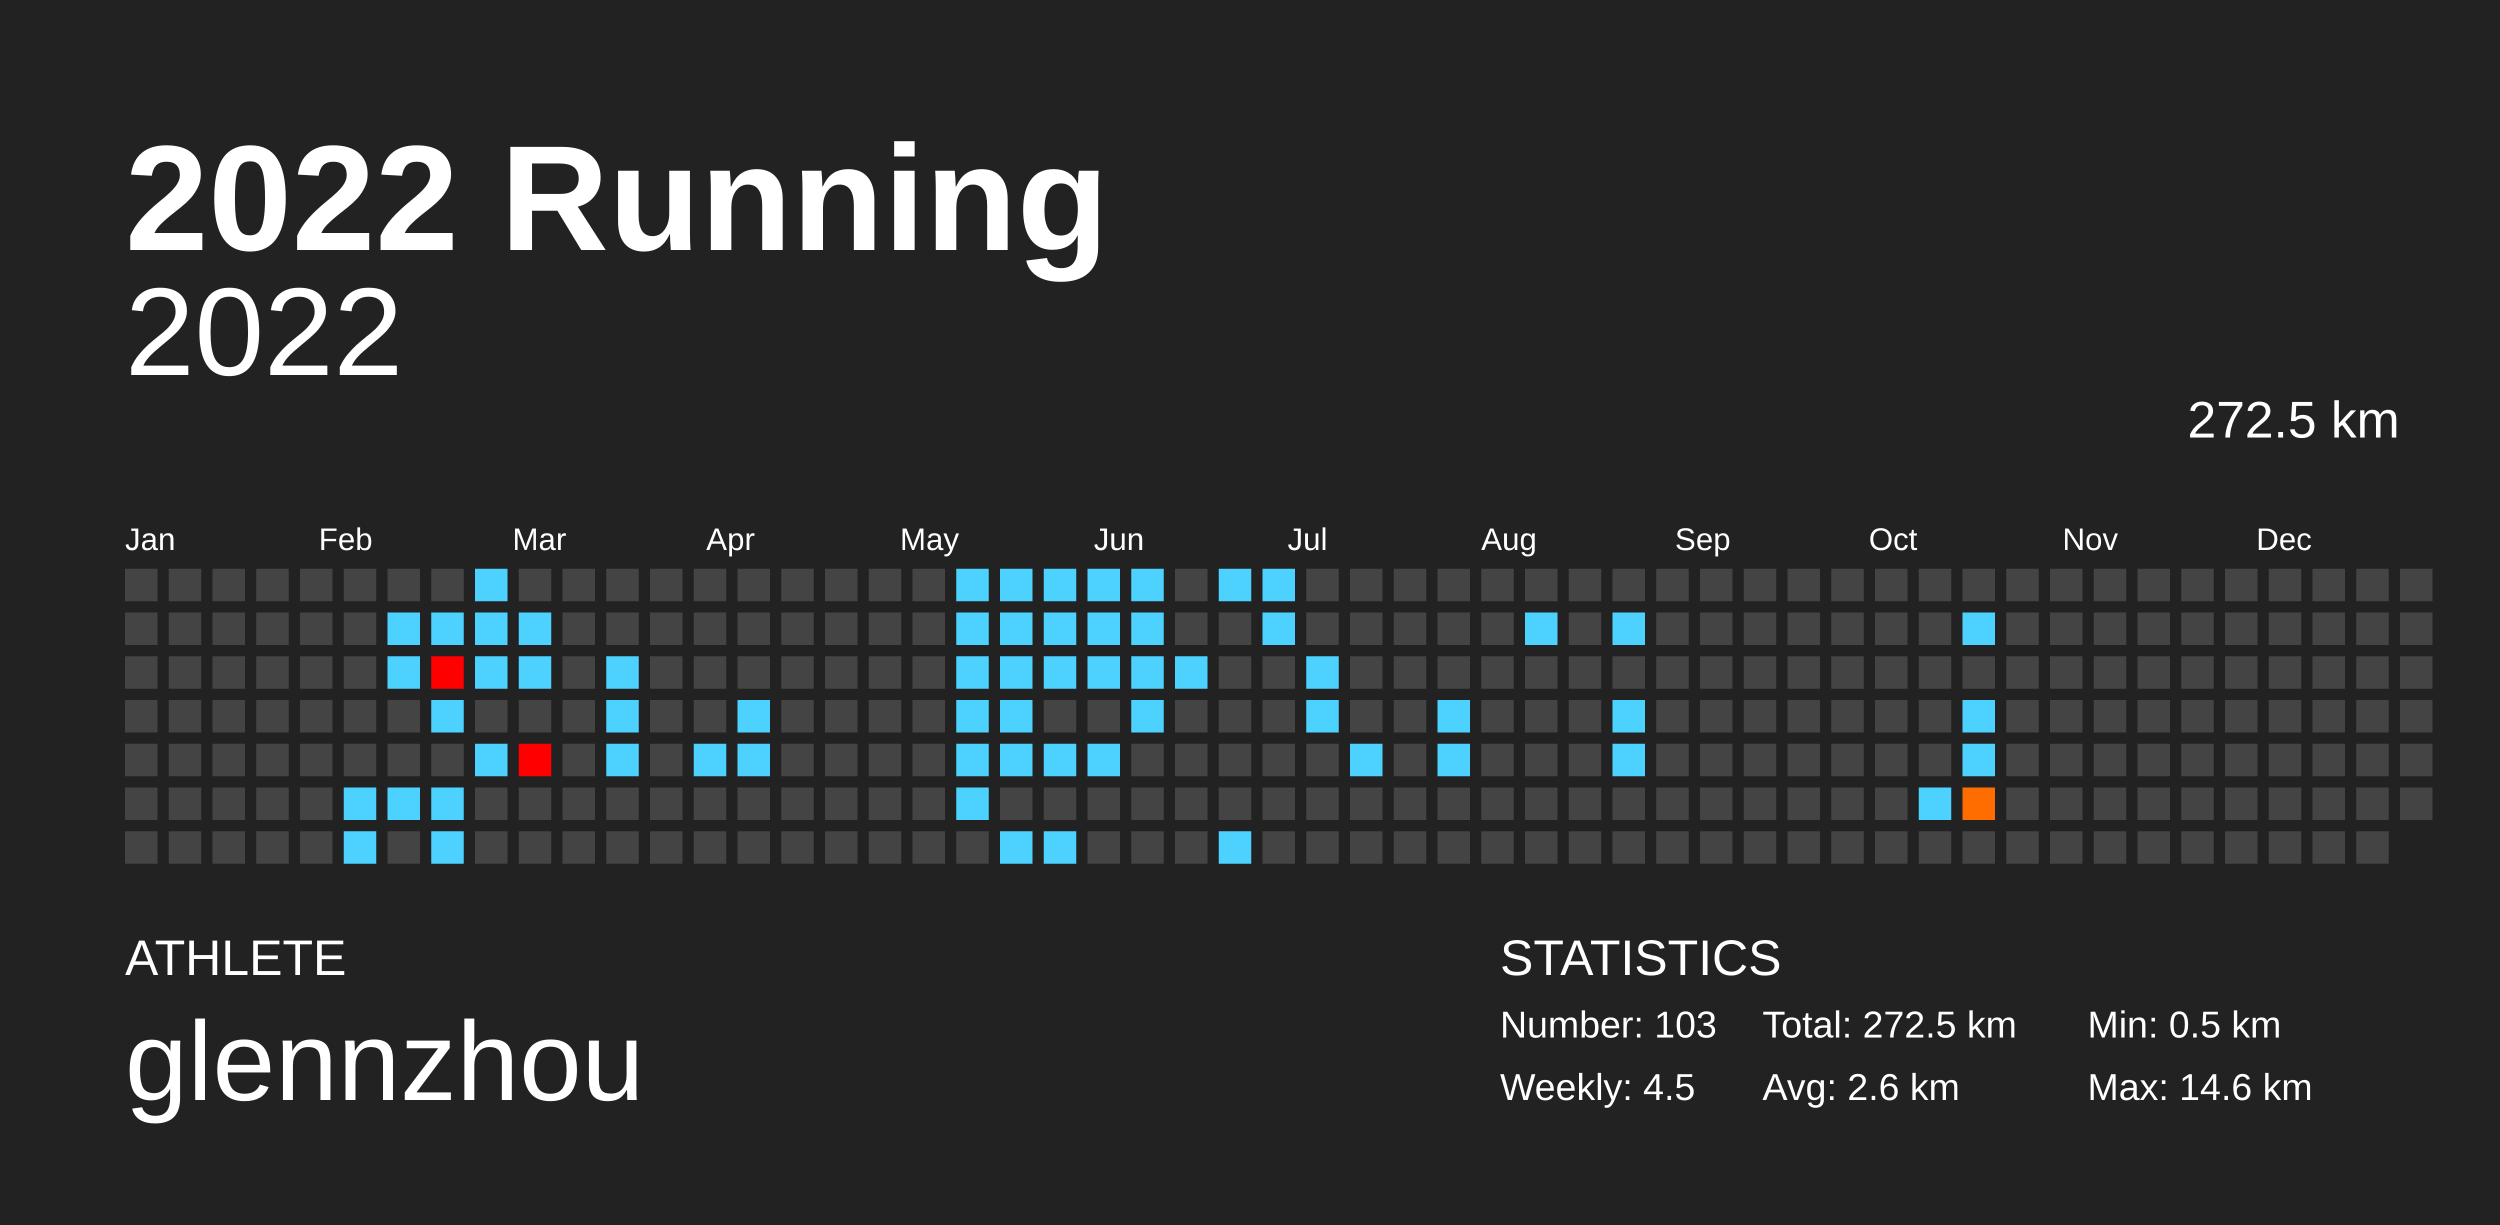
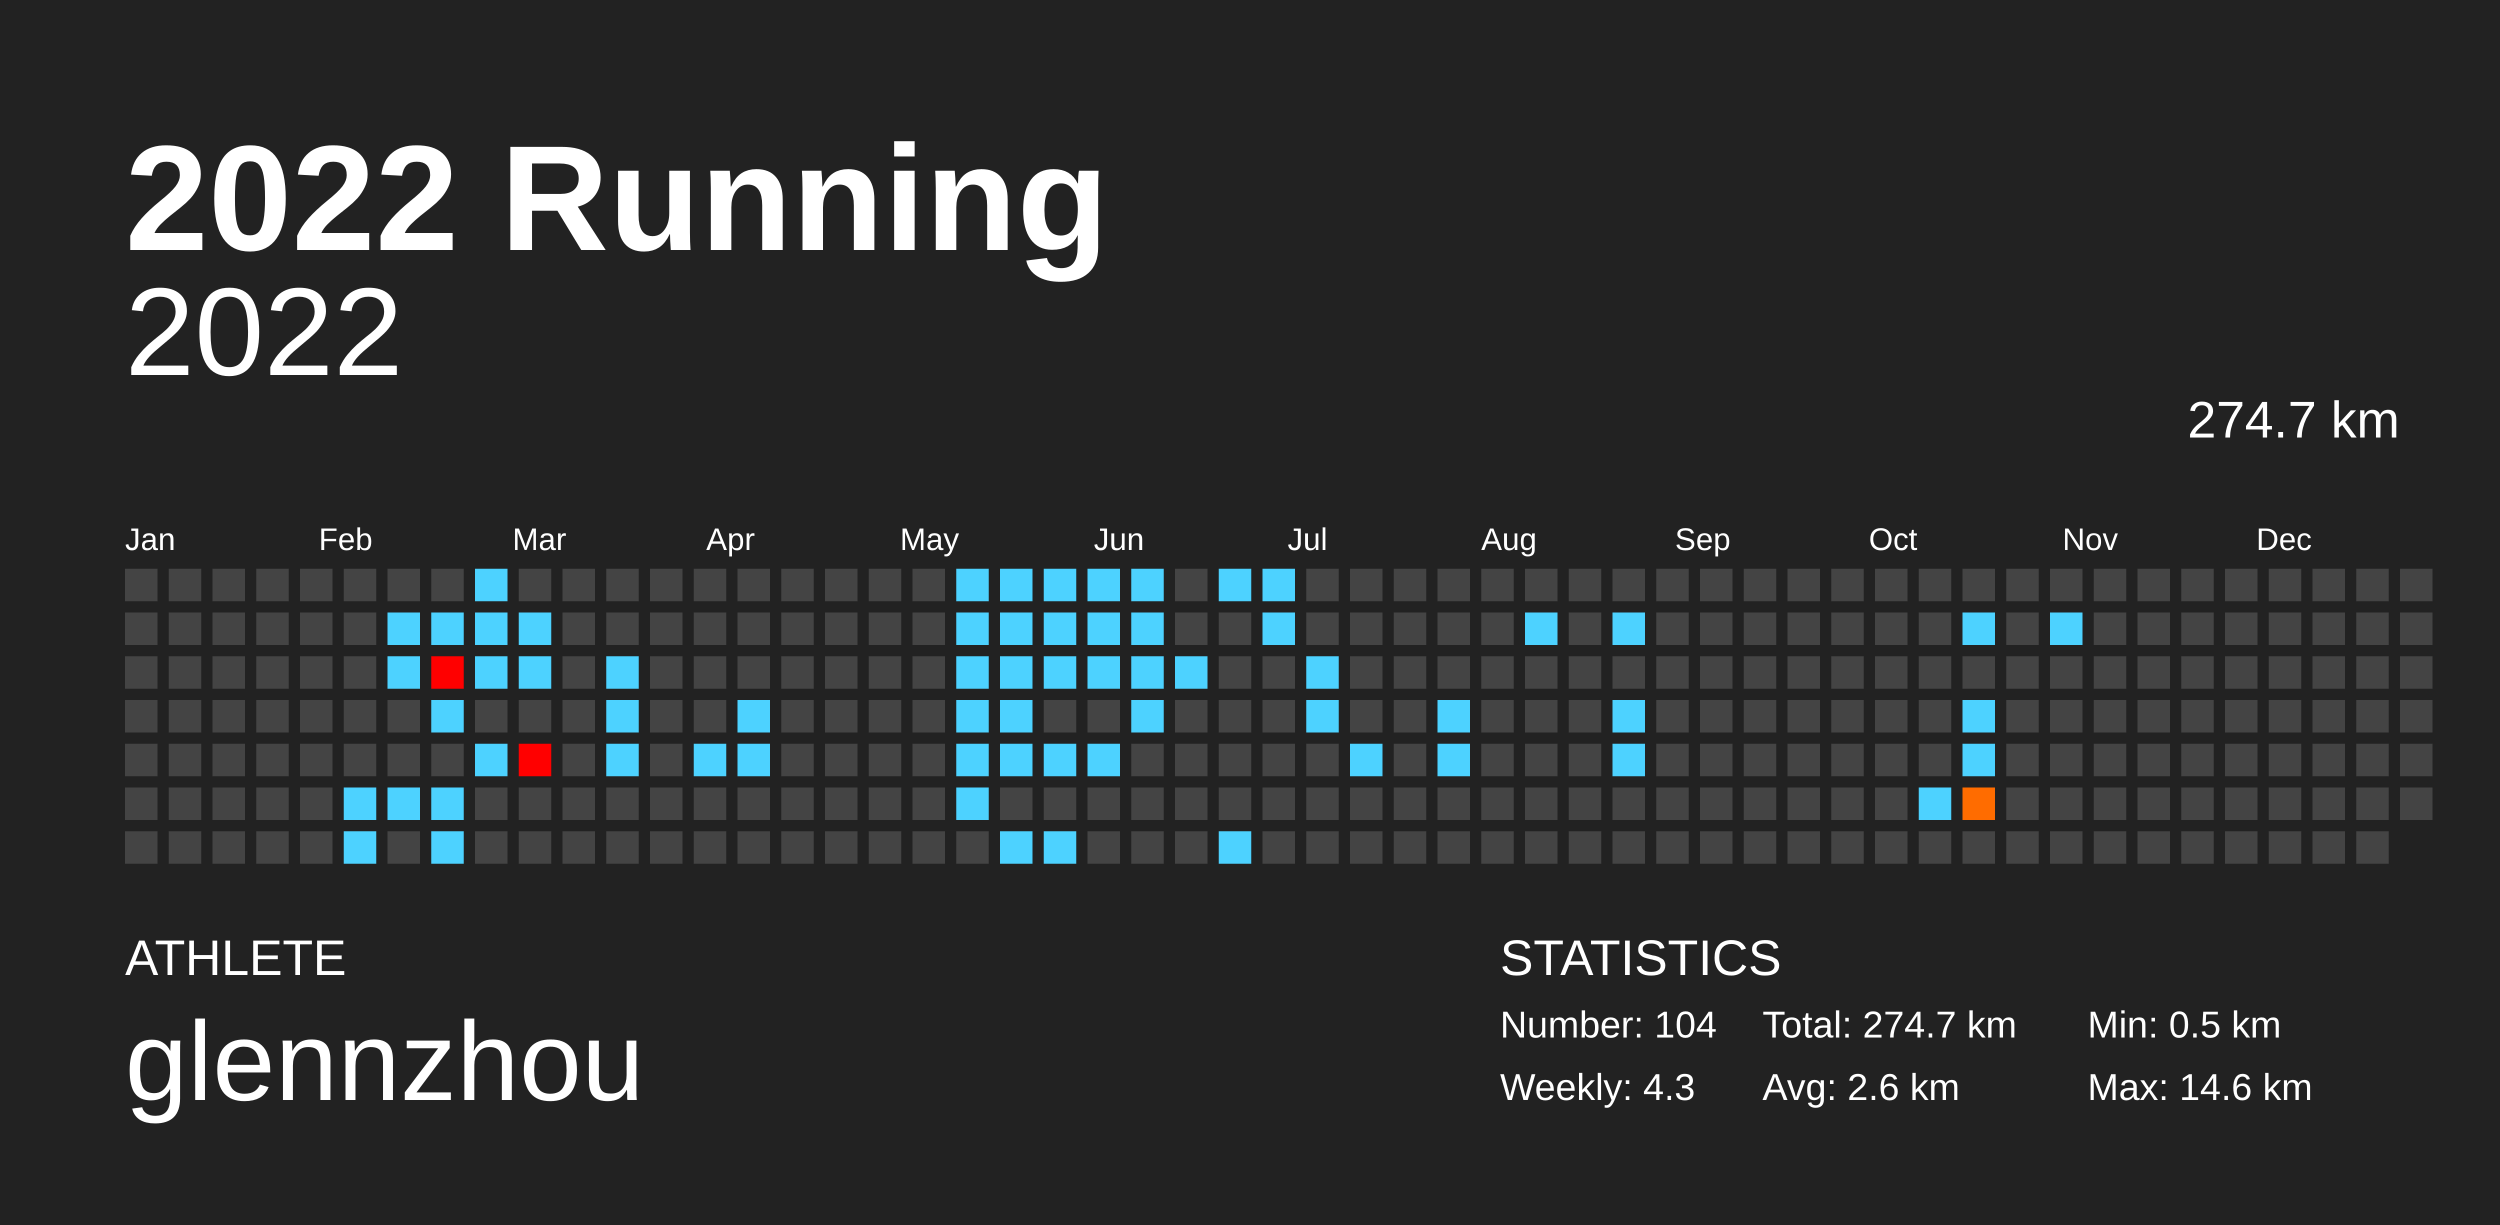
<svg xmlns="http://www.w3.org/2000/svg" baseProfile="full" height="98mm" version="1.1" viewBox="0,0,200,98" width="200mm">
  <defs />
  <rect fill="#222222" height="98" width="200" x="0" y="0" />
  <text fill="#FFFFFF" style="font-size:12px; font-family:Arial; font-weight:bold;" x="10" y="20">2022 Running</text>
  <text fill="#FFFFFF" style="font-size:4px; font-family:Arial" x="10" y="78">ATHLETE</text>
  <text fill="#FFFFFF" style="font-size:9px; font-family:Arial" x="10" y="88">glennzhou</text>
  <text fill="#FFFFFF" style="font-size:4px; font-family:Arial" x="120" y="78">STATISTICS</text>
-   <text fill="#FFFFFF" style="font-size:3px; font-family:Arial" x="120" y="83">Number: 103</text>
-   <text fill="#FFFFFF" style="font-size:3px; font-family:Arial" x="120" y="88">Weekly: 4.5</text>
-   <text fill="#FFFFFF" style="font-size:3px; font-family:Arial" x="141" y="83">Total: 272.5 km</text>
+   <text fill="#FFFFFF" style="font-size:3px; font-family:Arial" x="120" y="83">Number: 104</text>
+   <text fill="#FFFFFF" style="font-size:3px; font-family:Arial" x="120" y="88">Weekly: 4.3</text>
+   <text fill="#FFFFFF" style="font-size:3px; font-family:Arial" x="141" y="83">Total: 274.7 km</text>
  <text fill="#FFFFFF" style="font-size:3px; font-family:Arial" x="141" y="88">Avg: 2.6 km</text>
  <text fill="#FFFFFF" style="font-size:3px; font-family:Arial" x="167" y="83">Min: 0.5 km</text>
  <text fill="#FFFFFF" style="font-size:3px; font-family:Arial" x="167" y="88">Max: 14.6 km</text>
  <text alignment-baseline="hanging" fill="#FFFFFF" style="font-size:10.0px; font-family:Arial;" x="10" y="30">2022</text>
-   <text alignment-baseline="hanging" fill="#FFFFFF" style="font-size:4.125px; font-family:Arial;" x="175" y="35">272.5 km</text>
+   <text alignment-baseline="hanging" fill="#FFFFFF" style="font-size:4.125px; font-family:Arial;" x="175" y="35">274.7 km</text>
  <text fill="#FFFFFF" style="font-size:2.5px; font-family:Arial" x="10.0" y="44">Jan</text>
  <text fill="#FFFFFF" style="font-size:2.5px; font-family:Arial" x="25.5" y="44">Feb</text>
  <text fill="#FFFFFF" style="font-size:2.5px; font-family:Arial" x="41.0" y="44">Mar</text>
  <text fill="#FFFFFF" style="font-size:2.5px; font-family:Arial" x="56.5" y="44">Apr</text>
  <text fill="#FFFFFF" style="font-size:2.5px; font-family:Arial" x="72.0" y="44">May</text>
  <text fill="#FFFFFF" style="font-size:2.5px; font-family:Arial" x="87.5" y="44">Jun</text>
  <text fill="#FFFFFF" style="font-size:2.5px; font-family:Arial" x="103.0" y="44">Jul</text>
  <text fill="#FFFFFF" style="font-size:2.5px; font-family:Arial" x="118.5" y="44">Aug</text>
  <text fill="#FFFFFF" style="font-size:2.5px; font-family:Arial" x="134.0" y="44">Sep</text>
  <text fill="#FFFFFF" style="font-size:2.5px; font-family:Arial" x="149.5" y="44">Oct</text>
  <text fill="#FFFFFF" style="font-size:2.5px; font-family:Arial" x="165.0" y="44">Nov</text>
  <text fill="#FFFFFF" style="font-size:2.5px; font-family:Arial" x="180.5" y="44">Dec</text>
  <rect fill="#444444" height="2.6" width="2.6" x="10.0" y="45.5" />
  <rect fill="#444444" height="2.6" width="2.6" x="10.0" y="49.0" />
  <rect fill="#444444" height="2.6" width="2.6" x="10.0" y="52.5" />
  <rect fill="#444444" height="2.6" width="2.6" x="10.0" y="56.0" />
  <rect fill="#444444" height="2.6" width="2.6" x="10.0" y="59.5" />
  <rect fill="#444444" height="2.6" width="2.6" x="10.0" y="63.0" />
  <rect fill="#444444" height="2.6" width="2.6" x="10.0" y="66.5" />
  <rect fill="#444444" height="2.6" width="2.6" x="13.5" y="45.5" />
  <rect fill="#444444" height="2.6" width="2.6" x="13.5" y="49.0" />
  <rect fill="#444444" height="2.6" width="2.6" x="13.5" y="52.5" />
  <rect fill="#444444" height="2.6" width="2.6" x="13.5" y="56.0" />
  <rect fill="#444444" height="2.6" width="2.6" x="13.5" y="59.5" />
  <rect fill="#444444" height="2.6" width="2.6" x="13.5" y="63.0" />
  <rect fill="#444444" height="2.6" width="2.6" x="13.5" y="66.5" />
  <rect fill="#444444" height="2.6" width="2.6" x="17.0" y="45.5" />
  <rect fill="#444444" height="2.6" width="2.6" x="17.0" y="49.0" />
  <rect fill="#444444" height="2.6" width="2.6" x="17.0" y="52.5" />
  <rect fill="#444444" height="2.6" width="2.6" x="17.0" y="56.0" />
  <rect fill="#444444" height="2.6" width="2.6" x="17.0" y="59.5" />
  <rect fill="#444444" height="2.6" width="2.6" x="17.0" y="63.0" />
  <rect fill="#444444" height="2.6" width="2.6" x="17.0" y="66.5" />
  <rect fill="#444444" height="2.6" width="2.6" x="20.5" y="45.5" />
  <rect fill="#444444" height="2.6" width="2.6" x="20.5" y="49.0" />
  <rect fill="#444444" height="2.6" width="2.6" x="20.5" y="52.5" />
  <rect fill="#444444" height="2.6" width="2.6" x="20.5" y="56.0" />
  <rect fill="#444444" height="2.6" width="2.6" x="20.5" y="59.5" />
  <rect fill="#444444" height="2.6" width="2.6" x="20.5" y="63.0" />
  <rect fill="#444444" height="2.6" width="2.6" x="20.5" y="66.5" />
  <rect fill="#444444" height="2.6" width="2.6" x="24.0" y="45.5" />
  <rect fill="#444444" height="2.6" width="2.6" x="24.0" y="49.0" />
  <rect fill="#444444" height="2.6" width="2.6" x="24.0" y="52.5" />
  <rect fill="#444444" height="2.6" width="2.6" x="24.0" y="56.0" />
  <rect fill="#444444" height="2.6" width="2.6" x="24.0" y="59.5" />
  <rect fill="#444444" height="2.6" width="2.6" x="24.0" y="63.0" />
  <rect fill="#444444" height="2.6" width="2.6" x="24.0" y="66.5" />
  <rect fill="#444444" height="2.6" width="2.6" x="27.5" y="45.5" />
  <rect fill="#444444" height="2.6" width="2.6" x="27.5" y="49.0" />
  <rect fill="#444444" height="2.6" width="2.6" x="27.5" y="52.5" />
  <rect fill="#444444" height="2.6" width="2.6" x="27.5" y="56.0" />
  <rect fill="#444444" height="2.6" width="2.6" x="27.5" y="59.5" />
  <rect fill="#4dd2ff" height="2.6" width="2.6" x="27.5" y="63.0" />
  <rect fill="#4dd2ff" height="2.6" width="2.6" x="27.5" y="66.5" />
  <rect fill="#444444" height="2.6" width="2.6" x="31.0" y="45.5" />
  <rect fill="#4dd2ff" height="2.6" width="2.6" x="31.0" y="49.0" />
  <rect fill="#4dd2ff" height="2.6" width="2.6" x="31.0" y="52.5" />
  <rect fill="#444444" height="2.6" width="2.6" x="31.0" y="56.0" />
  <rect fill="#444444" height="2.6" width="2.6" x="31.0" y="59.5" />
  <rect fill="#4dd2ff" height="2.6" width="2.6" x="31.0" y="63.0" />
  <rect fill="#444444" height="2.6" width="2.6" x="31.0" y="66.5" />
  <rect fill="#444444" height="2.6" width="2.6" x="34.5" y="45.5" />
  <rect fill="#4dd2ff" height="2.6" width="2.6" x="34.5" y="49.0" />
  <rect fill="red" height="2.6" width="2.6" x="34.5" y="52.5" />
  <rect fill="#4dd2ff" height="2.6" width="2.6" x="34.5" y="56.0" />
  <rect fill="#444444" height="2.6" width="2.6" x="34.5" y="59.5" />
  <rect fill="#4dd2ff" height="2.6" width="2.6" x="34.5" y="63.0" />
  <rect fill="#4dd2ff" height="2.6" width="2.6" x="34.5" y="66.5" />
  <rect fill="#4dd2ff" height="2.6" width="2.6" x="38.0" y="45.5" />
  <rect fill="#4dd2ff" height="2.6" width="2.6" x="38.0" y="49.0" />
  <rect fill="#4dd2ff" height="2.6" width="2.6" x="38.0" y="52.5" />
  <rect fill="#444444" height="2.6" width="2.6" x="38.0" y="56.0" />
  <rect fill="#4dd2ff" height="2.6" width="2.6" x="38.0" y="59.5" />
  <rect fill="#444444" height="2.6" width="2.6" x="38.0" y="63.0" />
  <rect fill="#444444" height="2.6" width="2.6" x="38.0" y="66.5" />
  <rect fill="#444444" height="2.6" width="2.6" x="41.5" y="45.5" />
  <rect fill="#4dd2ff" height="2.6" width="2.6" x="41.5" y="49.0" />
  <rect fill="#4dd2ff" height="2.6" width="2.6" x="41.5" y="52.5" />
  <rect fill="#444444" height="2.6" width="2.6" x="41.5" y="56.0" />
  <rect fill="red" height="2.6" width="2.6" x="41.5" y="59.5" />
  <rect fill="#444444" height="2.6" width="2.6" x="41.5" y="63.0" />
  <rect fill="#444444" height="2.6" width="2.6" x="41.5" y="66.5" />
  <rect fill="#444444" height="2.6" width="2.6" x="45.0" y="45.5" />
  <rect fill="#444444" height="2.6" width="2.6" x="45.0" y="49.0" />
  <rect fill="#444444" height="2.6" width="2.6" x="45.0" y="52.5" />
  <rect fill="#444444" height="2.6" width="2.6" x="45.0" y="56.0" />
  <rect fill="#444444" height="2.6" width="2.6" x="45.0" y="59.5" />
  <rect fill="#444444" height="2.6" width="2.6" x="45.0" y="63.0" />
  <rect fill="#444444" height="2.6" width="2.6" x="45.0" y="66.5" />
  <rect fill="#444444" height="2.6" width="2.6" x="48.5" y="45.5" />
  <rect fill="#444444" height="2.6" width="2.6" x="48.5" y="49.0" />
  <rect fill="#4dd2ff" height="2.6" width="2.6" x="48.5" y="52.5" />
  <rect fill="#4dd2ff" height="2.6" width="2.6" x="48.5" y="56.0" />
  <rect fill="#4dd2ff" height="2.6" width="2.6" x="48.5" y="59.5" />
  <rect fill="#444444" height="2.6" width="2.6" x="48.5" y="63.0" />
  <rect fill="#444444" height="2.6" width="2.6" x="48.5" y="66.5" />
  <rect fill="#444444" height="2.6" width="2.6" x="52.0" y="45.5" />
  <rect fill="#444444" height="2.6" width="2.6" x="52.0" y="49.0" />
  <rect fill="#444444" height="2.6" width="2.6" x="52.0" y="52.5" />
  <rect fill="#444444" height="2.6" width="2.6" x="52.0" y="56.0" />
  <rect fill="#444444" height="2.6" width="2.6" x="52.0" y="59.5" />
  <rect fill="#444444" height="2.6" width="2.6" x="52.0" y="63.0" />
  <rect fill="#444444" height="2.6" width="2.6" x="52.0" y="66.5" />
  <rect fill="#444444" height="2.6" width="2.6" x="55.5" y="45.5" />
  <rect fill="#444444" height="2.6" width="2.6" x="55.5" y="49.0" />
  <rect fill="#444444" height="2.6" width="2.6" x="55.5" y="52.5" />
  <rect fill="#444444" height="2.6" width="2.6" x="55.5" y="56.0" />
  <rect fill="#4dd2ff" height="2.6" width="2.6" x="55.5" y="59.5" />
  <rect fill="#444444" height="2.6" width="2.6" x="55.5" y="63.0" />
  <rect fill="#444444" height="2.6" width="2.6" x="55.5" y="66.5" />
  <rect fill="#444444" height="2.6" width="2.6" x="59.0" y="45.5" />
  <rect fill="#444444" height="2.6" width="2.6" x="59.0" y="49.0" />
  <rect fill="#444444" height="2.6" width="2.6" x="59.0" y="52.5" />
  <rect fill="#4dd2ff" height="2.6" width="2.6" x="59.0" y="56.0" />
  <rect fill="#4dd2ff" height="2.6" width="2.6" x="59.0" y="59.5" />
  <rect fill="#444444" height="2.6" width="2.6" x="59.0" y="63.0" />
  <rect fill="#444444" height="2.6" width="2.6" x="59.0" y="66.5" />
  <rect fill="#444444" height="2.6" width="2.6" x="62.5" y="45.5" />
  <rect fill="#444444" height="2.6" width="2.6" x="62.5" y="49.0" />
  <rect fill="#444444" height="2.6" width="2.6" x="62.5" y="52.5" />
  <rect fill="#444444" height="2.6" width="2.6" x="62.5" y="56.0" />
  <rect fill="#444444" height="2.6" width="2.6" x="62.5" y="59.5" />
  <rect fill="#444444" height="2.6" width="2.6" x="62.5" y="63.0" />
  <rect fill="#444444" height="2.6" width="2.6" x="62.5" y="66.5" />
  <rect fill="#444444" height="2.6" width="2.6" x="66.0" y="45.5" />
  <rect fill="#444444" height="2.6" width="2.6" x="66.0" y="49.0" />
  <rect fill="#444444" height="2.6" width="2.6" x="66.0" y="52.5" />
  <rect fill="#444444" height="2.6" width="2.6" x="66.0" y="56.0" />
  <rect fill="#444444" height="2.6" width="2.6" x="66.0" y="59.5" />
  <rect fill="#444444" height="2.6" width="2.6" x="66.0" y="63.0" />
  <rect fill="#444444" height="2.6" width="2.6" x="66.0" y="66.5" />
  <rect fill="#444444" height="2.6" width="2.6" x="69.5" y="45.5" />
  <rect fill="#444444" height="2.6" width="2.6" x="69.5" y="49.0" />
  <rect fill="#444444" height="2.6" width="2.6" x="69.5" y="52.5" />
  <rect fill="#444444" height="2.6" width="2.6" x="69.5" y="56.0" />
  <rect fill="#444444" height="2.6" width="2.6" x="69.5" y="59.5" />
  <rect fill="#444444" height="2.6" width="2.6" x="69.5" y="63.0" />
  <rect fill="#444444" height="2.6" width="2.6" x="69.5" y="66.5" />
  <rect fill="#444444" height="2.6" width="2.6" x="73.0" y="45.5" />
  <rect fill="#444444" height="2.6" width="2.6" x="73.0" y="49.0" />
  <rect fill="#444444" height="2.6" width="2.6" x="73.0" y="52.5" />
  <rect fill="#444444" height="2.6" width="2.6" x="73.0" y="56.0" />
  <rect fill="#444444" height="2.6" width="2.6" x="73.0" y="59.5" />
  <rect fill="#444444" height="2.6" width="2.6" x="73.0" y="63.0" />
  <rect fill="#444444" height="2.6" width="2.6" x="73.0" y="66.5" />
  <rect fill="#4dd2ff" height="2.6" width="2.6" x="76.5" y="45.5" />
  <rect fill="#4dd2ff" height="2.6" width="2.6" x="76.5" y="49.0" />
  <rect fill="#4dd2ff" height="2.6" width="2.6" x="76.5" y="52.5" />
  <rect fill="#4dd2ff" height="2.6" width="2.6" x="76.5" y="56.0" />
  <rect fill="#4dd2ff" height="2.6" width="2.6" x="76.5" y="59.5" />
  <rect fill="#4dd2ff" height="2.6" width="2.6" x="76.5" y="63.0" />
  <rect fill="#444444" height="2.6" width="2.6" x="76.5" y="66.5" />
  <rect fill="#4dd2ff" height="2.6" width="2.6" x="80.0" y="45.5" />
  <rect fill="#4dd2ff" height="2.6" width="2.6" x="80.0" y="49.0" />
  <rect fill="#4dd2ff" height="2.6" width="2.6" x="80.0" y="52.5" />
  <rect fill="#4dd2ff" height="2.6" width="2.6" x="80.0" y="56.0" />
  <rect fill="#4dd2ff" height="2.6" width="2.6" x="80.0" y="59.5" />
  <rect fill="#444444" height="2.6" width="2.6" x="80.0" y="63.0" />
  <rect fill="#4dd2ff" height="2.6" width="2.6" x="80.0" y="66.5" />
  <rect fill="#4dd2ff" height="2.6" width="2.6" x="83.5" y="45.5" />
  <rect fill="#4dd2ff" height="2.6" width="2.6" x="83.5" y="49.0" />
  <rect fill="#4dd2ff" height="2.6" width="2.6" x="83.5" y="52.5" />
  <rect fill="#444444" height="2.6" width="2.6" x="83.5" y="56.0" />
  <rect fill="#4dd2ff" height="2.6" width="2.6" x="83.5" y="59.5" />
  <rect fill="#444444" height="2.6" width="2.6" x="83.5" y="63.0" />
  <rect fill="#4dd2ff" height="2.6" width="2.6" x="83.5" y="66.5" />
  <rect fill="#4dd2ff" height="2.6" width="2.6" x="87.0" y="45.5" />
  <rect fill="#4dd2ff" height="2.6" width="2.6" x="87.0" y="49.0" />
  <rect fill="#4dd2ff" height="2.6" width="2.6" x="87.0" y="52.5" />
  <rect fill="#444444" height="2.6" width="2.6" x="87.0" y="56.0" />
  <rect fill="#4dd2ff" height="2.6" width="2.6" x="87.0" y="59.5" />
  <rect fill="#444444" height="2.6" width="2.6" x="87.0" y="63.0" />
  <rect fill="#444444" height="2.6" width="2.6" x="87.0" y="66.5" />
  <rect fill="#4dd2ff" height="2.6" width="2.6" x="90.5" y="45.5" />
  <rect fill="#4dd2ff" height="2.6" width="2.6" x="90.5" y="49.0" />
  <rect fill="#4dd2ff" height="2.6" width="2.6" x="90.5" y="52.5" />
  <rect fill="#4dd2ff" height="2.6" width="2.6" x="90.5" y="56.0" />
  <rect fill="#444444" height="2.6" width="2.6" x="90.5" y="59.5" />
  <rect fill="#444444" height="2.6" width="2.6" x="90.5" y="63.0" />
  <rect fill="#444444" height="2.6" width="2.6" x="90.5" y="66.5" />
  <rect fill="#444444" height="2.6" width="2.6" x="94.0" y="45.5" />
  <rect fill="#444444" height="2.6" width="2.6" x="94.0" y="49.0" />
  <rect fill="#4dd2ff" height="2.6" width="2.6" x="94.0" y="52.5" />
  <rect fill="#444444" height="2.6" width="2.6" x="94.0" y="56.0" />
  <rect fill="#444444" height="2.6" width="2.6" x="94.0" y="59.5" />
  <rect fill="#444444" height="2.6" width="2.6" x="94.0" y="63.0" />
  <rect fill="#444444" height="2.6" width="2.6" x="94.0" y="66.5" />
  <rect fill="#4dd2ff" height="2.6" width="2.6" x="97.5" y="45.5" />
  <rect fill="#444444" height="2.6" width="2.6" x="97.5" y="49.0" />
  <rect fill="#444444" height="2.6" width="2.6" x="97.5" y="52.5" />
  <rect fill="#444444" height="2.6" width="2.6" x="97.5" y="56.0" />
  <rect fill="#444444" height="2.6" width="2.6" x="97.5" y="59.5" />
  <rect fill="#444444" height="2.6" width="2.6" x="97.5" y="63.0" />
  <rect fill="#4dd2ff" height="2.6" width="2.6" x="97.5" y="66.5" />
  <rect fill="#4dd2ff" height="2.6" width="2.6" x="101.0" y="45.5" />
  <rect fill="#4dd2ff" height="2.6" width="2.6" x="101.0" y="49.0" />
  <rect fill="#444444" height="2.6" width="2.6" x="101.0" y="52.5" />
  <rect fill="#444444" height="2.6" width="2.6" x="101.0" y="56.0" />
  <rect fill="#444444" height="2.6" width="2.6" x="101.0" y="59.5" />
  <rect fill="#444444" height="2.6" width="2.6" x="101.0" y="63.0" />
  <rect fill="#444444" height="2.6" width="2.6" x="101.0" y="66.5" />
  <rect fill="#444444" height="2.6" width="2.6" x="104.5" y="45.5" />
  <rect fill="#444444" height="2.6" width="2.6" x="104.5" y="49.0" />
  <rect fill="#4dd2ff" height="2.6" width="2.6" x="104.5" y="52.5" />
  <rect fill="#4dd2ff" height="2.6" width="2.6" x="104.5" y="56.0" />
  <rect fill="#444444" height="2.6" width="2.6" x="104.5" y="59.5" />
  <rect fill="#444444" height="2.6" width="2.6" x="104.5" y="63.0" />
  <rect fill="#444444" height="2.6" width="2.6" x="104.5" y="66.5" />
  <rect fill="#444444" height="2.6" width="2.6" x="108.0" y="45.5" />
  <rect fill="#444444" height="2.6" width="2.6" x="108.0" y="49.0" />
  <rect fill="#444444" height="2.6" width="2.6" x="108.0" y="52.5" />
  <rect fill="#444444" height="2.6" width="2.6" x="108.0" y="56.0" />
  <rect fill="#4dd2ff" height="2.6" width="2.6" x="108.0" y="59.5" />
  <rect fill="#444444" height="2.6" width="2.6" x="108.0" y="63.0" />
  <rect fill="#444444" height="2.6" width="2.6" x="108.0" y="66.5" />
  <rect fill="#444444" height="2.6" width="2.6" x="111.5" y="45.5" />
  <rect fill="#444444" height="2.6" width="2.6" x="111.5" y="49.0" />
  <rect fill="#444444" height="2.6" width="2.6" x="111.5" y="52.5" />
  <rect fill="#444444" height="2.6" width="2.6" x="111.5" y="56.0" />
  <rect fill="#444444" height="2.6" width="2.6" x="111.5" y="59.5" />
  <rect fill="#444444" height="2.6" width="2.6" x="111.5" y="63.0" />
  <rect fill="#444444" height="2.6" width="2.6" x="111.5" y="66.5" />
  <rect fill="#444444" height="2.6" width="2.6" x="115.0" y="45.5" />
  <rect fill="#444444" height="2.6" width="2.6" x="115.0" y="49.0" />
  <rect fill="#444444" height="2.6" width="2.6" x="115.0" y="52.5" />
  <rect fill="#4dd2ff" height="2.6" width="2.6" x="115.0" y="56.0" />
  <rect fill="#4dd2ff" height="2.6" width="2.6" x="115.0" y="59.5" />
  <rect fill="#444444" height="2.6" width="2.6" x="115.0" y="63.0" />
  <rect fill="#444444" height="2.6" width="2.6" x="115.0" y="66.5" />
  <rect fill="#444444" height="2.6" width="2.6" x="118.5" y="45.5" />
  <rect fill="#444444" height="2.6" width="2.6" x="118.5" y="49.0" />
  <rect fill="#444444" height="2.6" width="2.6" x="118.5" y="52.5" />
  <rect fill="#444444" height="2.6" width="2.6" x="118.5" y="56.0" />
  <rect fill="#444444" height="2.6" width="2.6" x="118.5" y="59.5" />
  <rect fill="#444444" height="2.6" width="2.6" x="118.5" y="63.0" />
  <rect fill="#444444" height="2.6" width="2.6" x="118.5" y="66.5" />
  <rect fill="#444444" height="2.6" width="2.6" x="122.0" y="45.5" />
  <rect fill="#4dd2ff" height="2.6" width="2.6" x="122.0" y="49.0" />
  <rect fill="#444444" height="2.6" width="2.6" x="122.0" y="52.5" />
  <rect fill="#444444" height="2.6" width="2.6" x="122.0" y="56.0" />
  <rect fill="#444444" height="2.6" width="2.6" x="122.0" y="59.5" />
  <rect fill="#444444" height="2.6" width="2.6" x="122.0" y="63.0" />
  <rect fill="#444444" height="2.6" width="2.6" x="122.0" y="66.5" />
  <rect fill="#444444" height="2.6" width="2.6" x="125.5" y="45.5" />
  <rect fill="#444444" height="2.6" width="2.6" x="125.5" y="49.0" />
  <rect fill="#444444" height="2.6" width="2.6" x="125.5" y="52.5" />
  <rect fill="#444444" height="2.6" width="2.6" x="125.5" y="56.0" />
  <rect fill="#444444" height="2.6" width="2.6" x="125.5" y="59.5" />
  <rect fill="#444444" height="2.6" width="2.6" x="125.5" y="63.0" />
  <rect fill="#444444" height="2.6" width="2.6" x="125.5" y="66.5" />
  <rect fill="#444444" height="2.6" width="2.6" x="129.0" y="45.5" />
  <rect fill="#4dd2ff" height="2.6" width="2.6" x="129.0" y="49.0" />
  <rect fill="#444444" height="2.6" width="2.6" x="129.0" y="52.5" />
  <rect fill="#4dd2ff" height="2.6" width="2.6" x="129.0" y="56.0" />
  <rect fill="#4dd2ff" height="2.6" width="2.6" x="129.0" y="59.5" />
  <rect fill="#444444" height="2.6" width="2.6" x="129.0" y="63.0" />
  <rect fill="#444444" height="2.6" width="2.6" x="129.0" y="66.5" />
  <rect fill="#444444" height="2.6" width="2.6" x="132.5" y="45.5" />
  <rect fill="#444444" height="2.6" width="2.6" x="132.5" y="49.0" />
  <rect fill="#444444" height="2.6" width="2.6" x="132.5" y="52.5" />
  <rect fill="#444444" height="2.6" width="2.6" x="132.5" y="56.0" />
  <rect fill="#444444" height="2.6" width="2.6" x="132.5" y="59.5" />
  <rect fill="#444444" height="2.6" width="2.6" x="132.5" y="63.0" />
  <rect fill="#444444" height="2.6" width="2.6" x="132.5" y="66.5" />
  <rect fill="#444444" height="2.6" width="2.6" x="136.0" y="45.5" />
  <rect fill="#444444" height="2.6" width="2.6" x="136.0" y="49.0" />
  <rect fill="#444444" height="2.6" width="2.6" x="136.0" y="52.5" />
  <rect fill="#444444" height="2.6" width="2.6" x="136.0" y="56.0" />
  <rect fill="#444444" height="2.6" width="2.6" x="136.0" y="59.5" />
  <rect fill="#444444" height="2.6" width="2.6" x="136.0" y="63.0" />
  <rect fill="#444444" height="2.6" width="2.6" x="136.0" y="66.5" />
  <rect fill="#444444" height="2.6" width="2.6" x="139.5" y="45.5" />
  <rect fill="#444444" height="2.6" width="2.6" x="139.5" y="49.0" />
  <rect fill="#444444" height="2.6" width="2.6" x="139.5" y="52.5" />
  <rect fill="#444444" height="2.6" width="2.6" x="139.5" y="56.0" />
  <rect fill="#444444" height="2.6" width="2.6" x="139.5" y="59.5" />
  <rect fill="#444444" height="2.6" width="2.6" x="139.5" y="63.0" />
  <rect fill="#444444" height="2.6" width="2.6" x="139.5" y="66.5" />
  <rect fill="#444444" height="2.6" width="2.6" x="143.0" y="45.5" />
  <rect fill="#444444" height="2.6" width="2.6" x="143.0" y="49.0" />
  <rect fill="#444444" height="2.6" width="2.6" x="143.0" y="52.5" />
  <rect fill="#444444" height="2.6" width="2.6" x="143.0" y="56.0" />
  <rect fill="#444444" height="2.6" width="2.6" x="143.0" y="59.5" />
  <rect fill="#444444" height="2.6" width="2.6" x="143.0" y="63.0" />
  <rect fill="#444444" height="2.6" width="2.6" x="143.0" y="66.5" />
  <rect fill="#444444" height="2.6" width="2.6" x="146.5" y="45.5" />
  <rect fill="#444444" height="2.6" width="2.6" x="146.5" y="49.0" />
  <rect fill="#444444" height="2.6" width="2.6" x="146.5" y="52.5" />
  <rect fill="#444444" height="2.6" width="2.6" x="146.5" y="56.0" />
  <rect fill="#444444" height="2.6" width="2.6" x="146.5" y="59.5" />
  <rect fill="#444444" height="2.6" width="2.6" x="146.5" y="63.0" />
  <rect fill="#444444" height="2.6" width="2.6" x="146.5" y="66.5" />
  <rect fill="#444444" height="2.6" width="2.6" x="150.0" y="45.5" />
  <rect fill="#444444" height="2.6" width="2.6" x="150.0" y="49.0" />
  <rect fill="#444444" height="2.6" width="2.6" x="150.0" y="52.5" />
  <rect fill="#444444" height="2.6" width="2.6" x="150.0" y="56.0" />
  <rect fill="#444444" height="2.6" width="2.6" x="150.0" y="59.5" />
  <rect fill="#444444" height="2.6" width="2.6" x="150.0" y="63.0" />
  <rect fill="#444444" height="2.6" width="2.6" x="150.0" y="66.5" />
  <rect fill="#444444" height="2.6" width="2.6" x="153.5" y="45.5" />
  <rect fill="#444444" height="2.6" width="2.6" x="153.5" y="49.0" />
  <rect fill="#444444" height="2.6" width="2.6" x="153.5" y="52.5" />
  <rect fill="#444444" height="2.6" width="2.6" x="153.5" y="56.0" />
  <rect fill="#444444" height="2.6" width="2.6" x="153.5" y="59.5" />
  <rect fill="#4dd2ff" height="2.6" width="2.6" x="153.5" y="63.0" />
  <rect fill="#444444" height="2.6" width="2.6" x="153.5" y="66.5" />
  <rect fill="#444444" height="2.6" width="2.6" x="157.0" y="45.5" />
  <rect fill="#4dd2ff" height="2.6" width="2.6" x="157.0" y="49.0" />
  <rect fill="#444444" height="2.6" width="2.6" x="157.0" y="52.5" />
  <rect fill="#4dd2ff" height="2.6" width="2.6" x="157.0" y="56.0" />
  <rect fill="#4dd2ff" height="2.6" width="2.6" x="157.0" y="59.5" />
  <rect fill="#ff6c00" height="2.6" width="2.6" x="157.0" y="63.0" />
  <rect fill="#444444" height="2.6" width="2.6" x="157.0" y="66.5" />
  <rect fill="#444444" height="2.6" width="2.6" x="160.5" y="45.5" />
  <rect fill="#444444" height="2.6" width="2.6" x="160.5" y="49.0" />
  <rect fill="#444444" height="2.6" width="2.6" x="160.5" y="52.5" />
  <rect fill="#444444" height="2.6" width="2.6" x="160.5" y="56.0" />
  <rect fill="#444444" height="2.6" width="2.6" x="160.5" y="59.5" />
  <rect fill="#444444" height="2.6" width="2.6" x="160.5" y="63.0" />
  <rect fill="#444444" height="2.6" width="2.6" x="160.5" y="66.5" />
  <rect fill="#444444" height="2.6" width="2.6" x="164.0" y="45.5" />
-   <rect fill="#444444" height="2.6" width="2.6" x="164.0" y="49.0" />
+   <rect fill="#4dd2ff" height="2.6" width="2.6" x="164.0" y="49.0" />
  <rect fill="#444444" height="2.6" width="2.6" x="164.0" y="52.5" />
  <rect fill="#444444" height="2.6" width="2.6" x="164.0" y="56.0" />
  <rect fill="#444444" height="2.6" width="2.6" x="164.0" y="59.5" />
  <rect fill="#444444" height="2.6" width="2.6" x="164.0" y="63.0" />
  <rect fill="#444444" height="2.6" width="2.6" x="164.0" y="66.5" />
  <rect fill="#444444" height="2.6" width="2.6" x="167.5" y="45.5" />
  <rect fill="#444444" height="2.6" width="2.6" x="167.5" y="49.0" />
  <rect fill="#444444" height="2.6" width="2.6" x="167.5" y="52.5" />
  <rect fill="#444444" height="2.6" width="2.6" x="167.5" y="56.0" />
  <rect fill="#444444" height="2.6" width="2.6" x="167.5" y="59.5" />
  <rect fill="#444444" height="2.6" width="2.6" x="167.5" y="63.0" />
  <rect fill="#444444" height="2.6" width="2.6" x="167.5" y="66.5" />
  <rect fill="#444444" height="2.6" width="2.6" x="171.0" y="45.5" />
  <rect fill="#444444" height="2.6" width="2.6" x="171.0" y="49.0" />
  <rect fill="#444444" height="2.6" width="2.6" x="171.0" y="52.5" />
  <rect fill="#444444" height="2.6" width="2.6" x="171.0" y="56.0" />
  <rect fill="#444444" height="2.6" width="2.6" x="171.0" y="59.5" />
  <rect fill="#444444" height="2.6" width="2.6" x="171.0" y="63.0" />
  <rect fill="#444444" height="2.6" width="2.6" x="171.0" y="66.5" />
  <rect fill="#444444" height="2.6" width="2.6" x="174.5" y="45.5" />
  <rect fill="#444444" height="2.6" width="2.6" x="174.5" y="49.0" />
  <rect fill="#444444" height="2.6" width="2.6" x="174.5" y="52.5" />
  <rect fill="#444444" height="2.6" width="2.6" x="174.5" y="56.0" />
  <rect fill="#444444" height="2.6" width="2.6" x="174.5" y="59.5" />
  <rect fill="#444444" height="2.6" width="2.6" x="174.5" y="63.0" />
  <rect fill="#444444" height="2.6" width="2.6" x="174.5" y="66.5" />
  <rect fill="#444444" height="2.6" width="2.6" x="178.0" y="45.5" />
  <rect fill="#444444" height="2.6" width="2.6" x="178.0" y="49.0" />
  <rect fill="#444444" height="2.6" width="2.6" x="178.0" y="52.5" />
  <rect fill="#444444" height="2.6" width="2.6" x="178.0" y="56.0" />
  <rect fill="#444444" height="2.6" width="2.6" x="178.0" y="59.5" />
  <rect fill="#444444" height="2.6" width="2.6" x="178.0" y="63.0" />
  <rect fill="#444444" height="2.6" width="2.6" x="178.0" y="66.5" />
  <rect fill="#444444" height="2.6" width="2.6" x="181.5" y="45.5" />
  <rect fill="#444444" height="2.6" width="2.6" x="181.5" y="49.0" />
  <rect fill="#444444" height="2.6" width="2.6" x="181.5" y="52.5" />
  <rect fill="#444444" height="2.6" width="2.6" x="181.5" y="56.0" />
  <rect fill="#444444" height="2.6" width="2.6" x="181.5" y="59.5" />
  <rect fill="#444444" height="2.6" width="2.6" x="181.5" y="63.0" />
  <rect fill="#444444" height="2.6" width="2.6" x="181.5" y="66.5" />
  <rect fill="#444444" height="2.6" width="2.6" x="185.0" y="45.5" />
  <rect fill="#444444" height="2.6" width="2.6" x="185.0" y="49.0" />
  <rect fill="#444444" height="2.6" width="2.6" x="185.0" y="52.5" />
  <rect fill="#444444" height="2.6" width="2.6" x="185.0" y="56.0" />
  <rect fill="#444444" height="2.6" width="2.6" x="185.0" y="59.5" />
  <rect fill="#444444" height="2.6" width="2.6" x="185.0" y="63.0" />
  <rect fill="#444444" height="2.6" width="2.6" x="185.0" y="66.5" />
  <rect fill="#444444" height="2.6" width="2.6" x="188.5" y="45.5" />
  <rect fill="#444444" height="2.6" width="2.6" x="188.5" y="49.0" />
  <rect fill="#444444" height="2.6" width="2.6" x="188.5" y="52.5" />
  <rect fill="#444444" height="2.6" width="2.6" x="188.5" y="56.0" />
  <rect fill="#444444" height="2.6" width="2.6" x="188.5" y="59.5" />
  <rect fill="#444444" height="2.6" width="2.6" x="188.5" y="63.0" />
  <rect fill="#444444" height="2.6" width="2.6" x="188.5" y="66.5" />
  <rect fill="#444444" height="2.6" width="2.6" x="192.0" y="45.5" />
  <rect fill="#444444" height="2.6" width="2.6" x="192.0" y="49.0" />
  <rect fill="#444444" height="2.6" width="2.6" x="192.0" y="52.5" />
  <rect fill="#444444" height="2.6" width="2.6" x="192.0" y="56.0" />
  <rect fill="#444444" height="2.6" width="2.6" x="192.0" y="59.5" />
  <rect fill="#444444" height="2.6" width="2.6" x="192.0" y="63.0" />
</svg>
